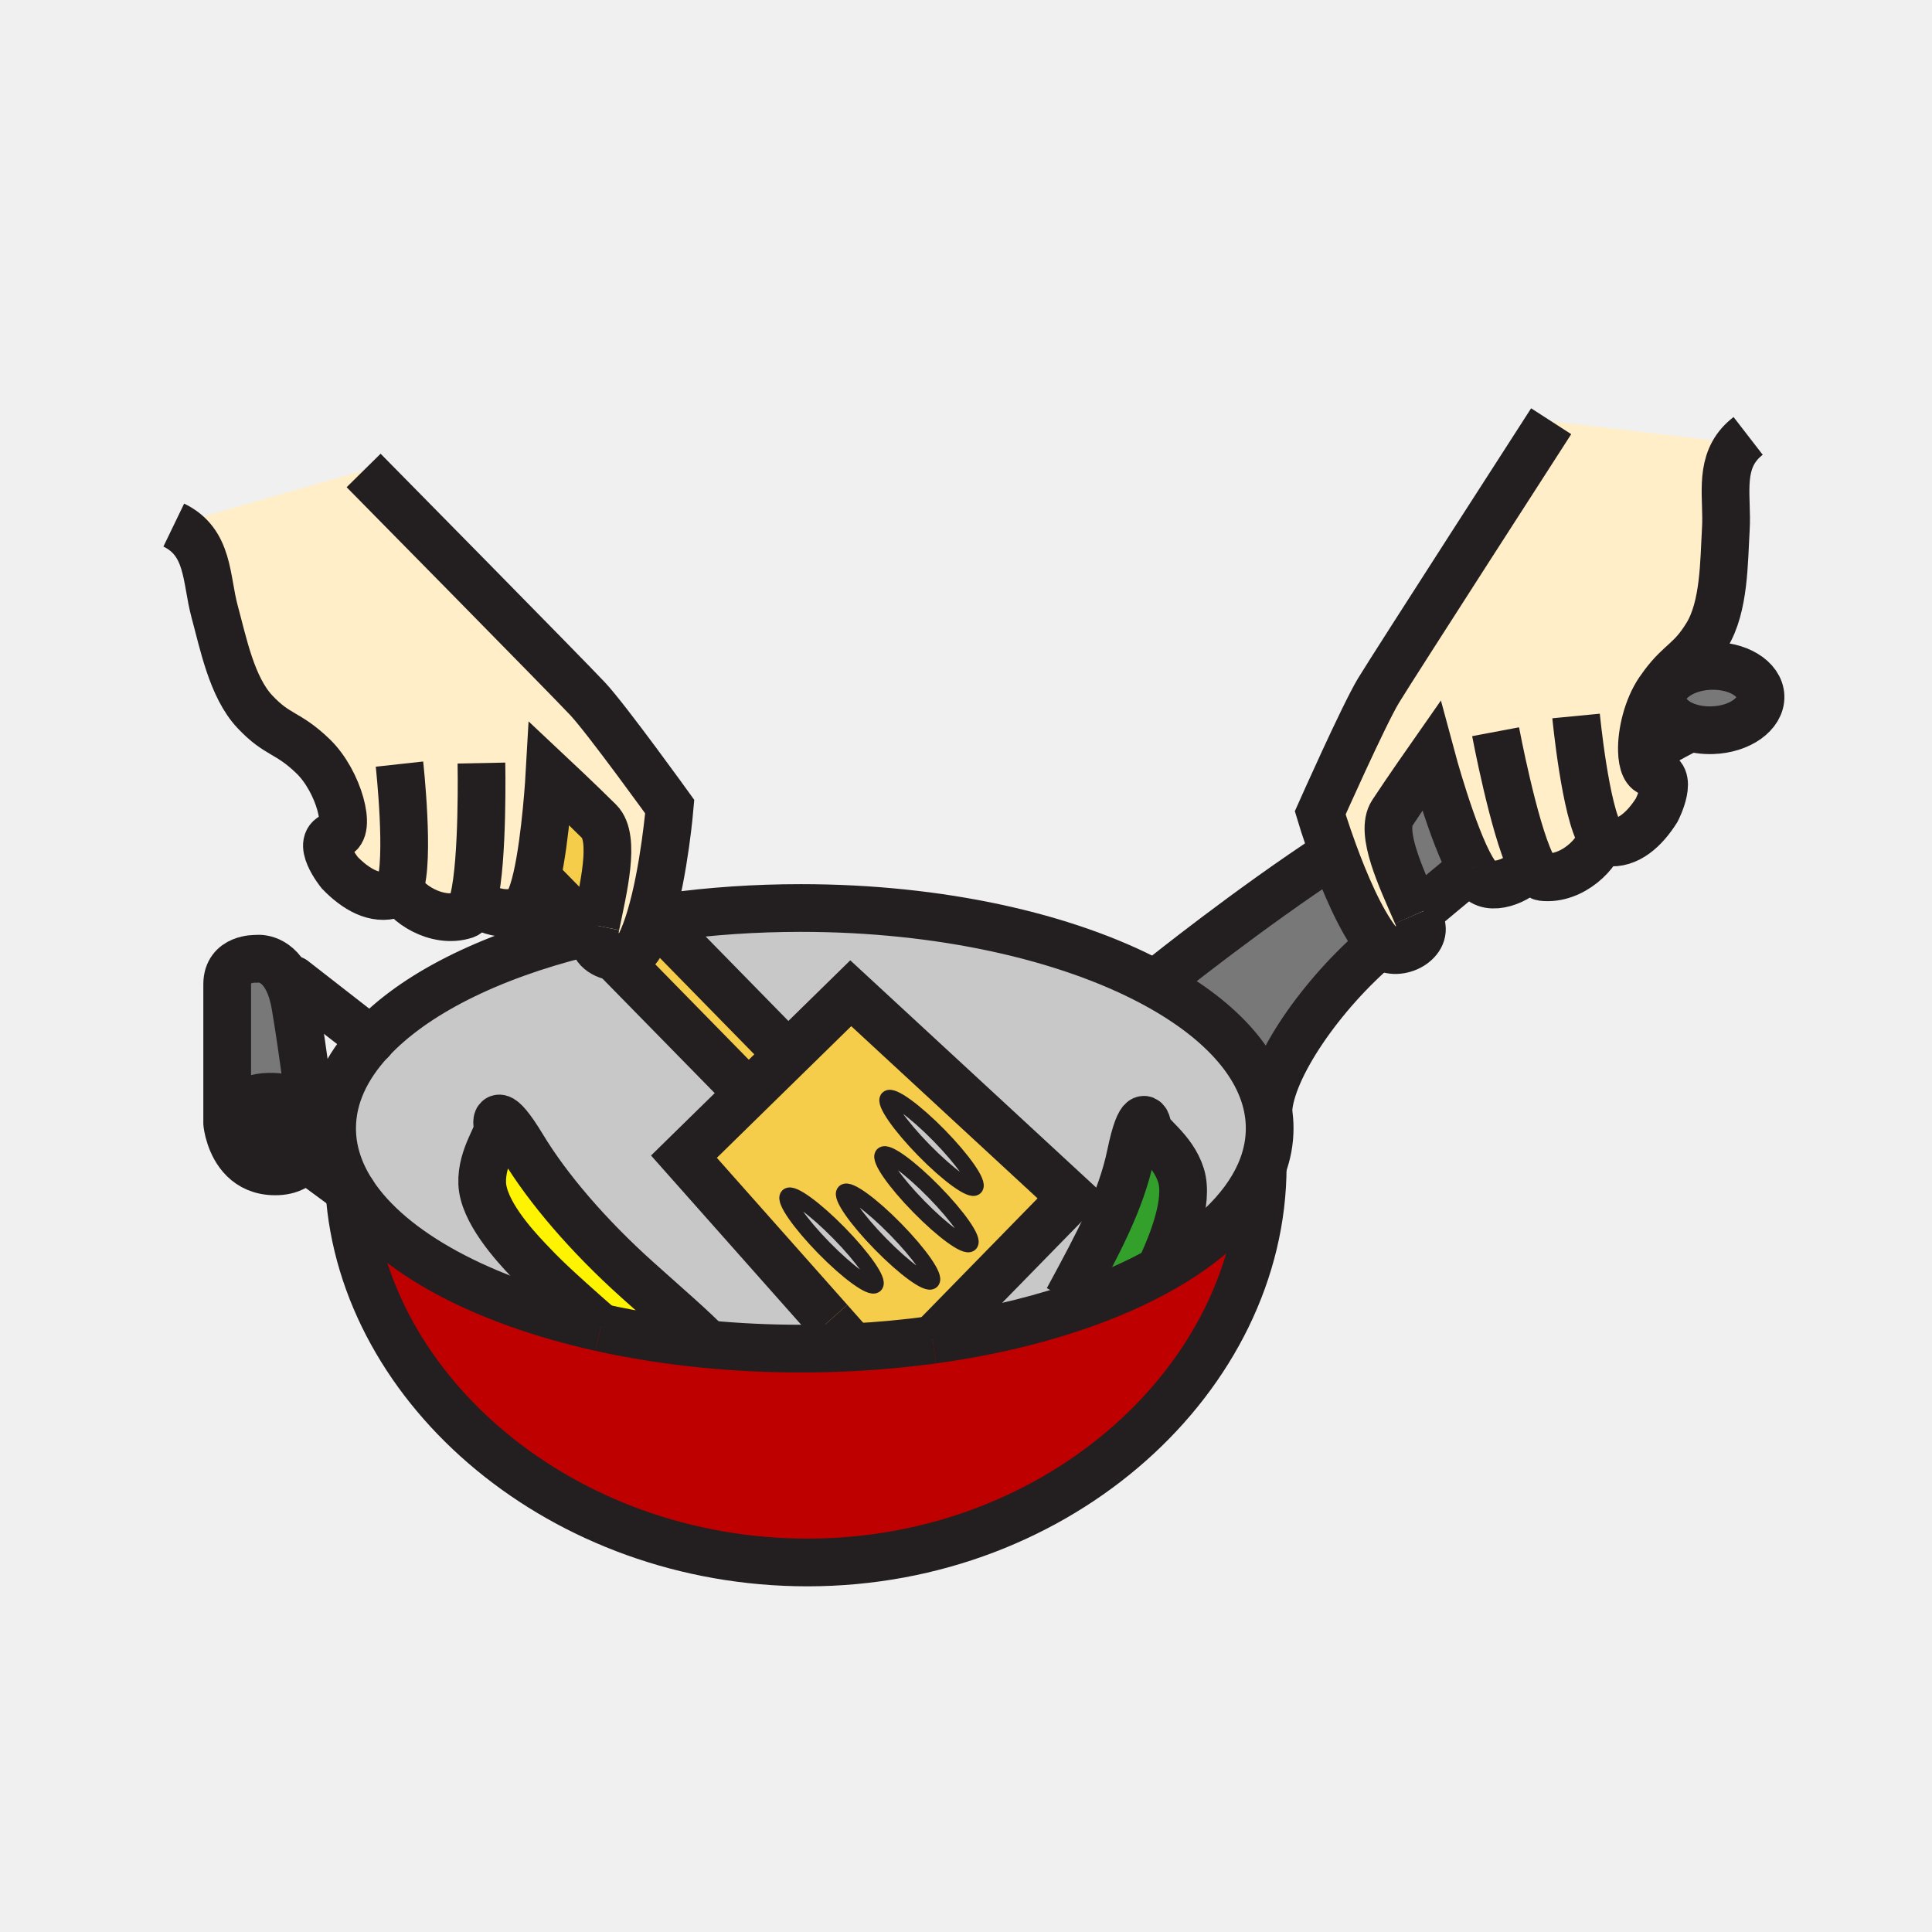
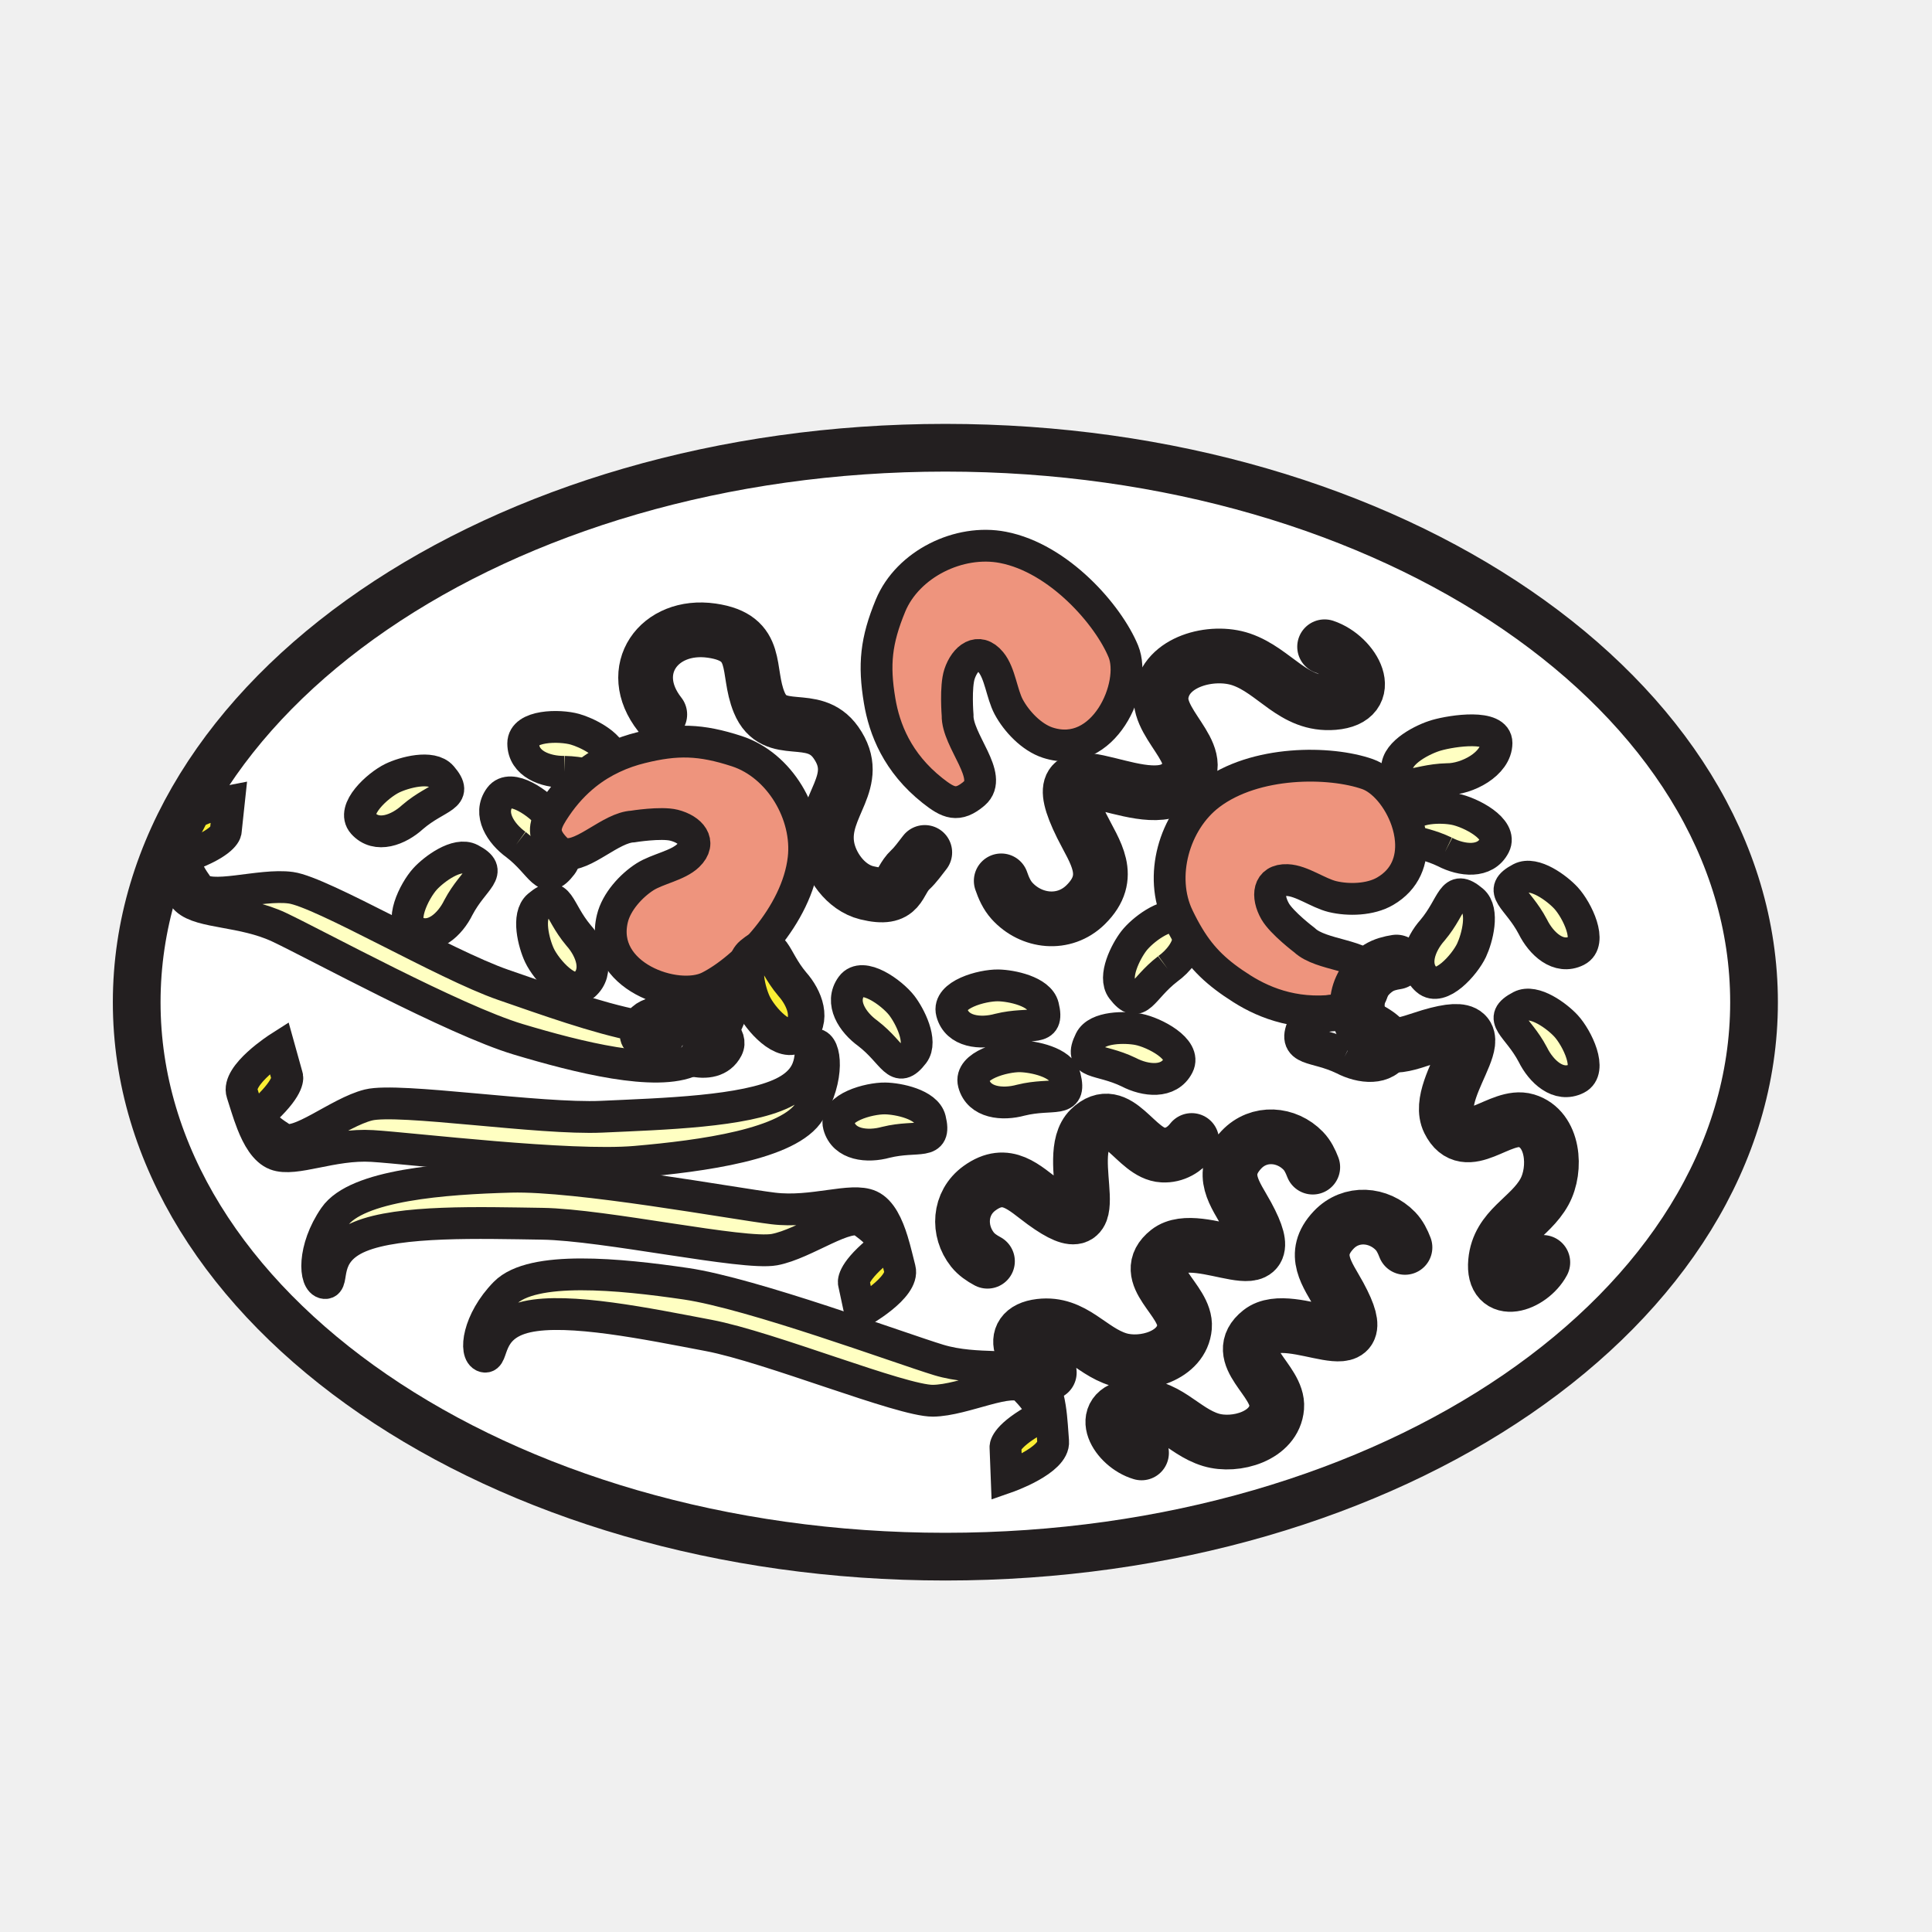
<svg xmlns="http://www.w3.org/2000/svg" width="850.394" height="850.394" viewBox="0 0 850.394 850.394" overflow="visible">
-   <path d="M369.34 542.77c10.61 10.82 17.72 21.07 15.88 22.86-1.84 1.79-11.93-5.51-22.54-16.33-10.6-10.84-17.72-21.06-15.87-22.859 1.84-1.811 11.93 5.509 22.53 16.329zM394.22 541.05c10.6 10.811 17.71 21.03 15.86 22.851-1.83 1.81-11.92-5.521-22.52-16.351-10.61-10.81-17.71-21.04-15.87-22.84 1.84-1.81 11.93 5.51 22.53 16.34zM411.12 524.62c10.59 10.81 17.71 21.03 15.87 22.84-1.84 1.82-11.93-5.5-22.52-16.32-10.62-10.819-17.72-21.05-15.88-22.87 1.84-1.8 11.92 5.52 22.53 16.35zM413.35 499.77c10.61 10.83 17.709 21.07 15.88 22.87-1.841 1.801-11.931-5.51-22.541-16.34-10.6-10.819-17.71-21.06-15.86-22.85 1.831-1.8 11.921 5.51 22.521 16.32z" fill="#c8c8c8" />
-   <path d="M259.94 410.38l-1.55-1.59-22.11-22.56c4.03-17.64 5.6-45.65 5.6-45.65s13.65 12.81 21.85 20.99c7.45 7.43 1.67 30.12-1.49 45.73-.24 1.17-.46 2.3-.66 3.38l-1.64-.3zM329.44 481.3l-57.96-59.14.06-.96c4.04.17 8.21-1.47 10.25-5.56 1.64-3.3 3.1-7.25 4.39-11.54l2.55.79 2.16 2.2 55.97 57.15-17.42 17.06z" fill="#f6cc4b" />
-   <path d="M365.09 581.3l-64.04-72.18 28.39-27.82 17.42-17.06 27.61-27.05 97.28 89.899-61.23 62.641a420.412 420.412 0 0 1-35.04 3.289L365.09 581.3zm64.14-58.66c1.829-1.8-5.271-12.04-15.88-22.87-10.6-10.81-20.69-18.119-22.52-16.319-1.85 1.79 5.26 12.03 15.86 22.85 10.61 10.829 20.7 18.139 22.54 16.339zm-2.24 24.82c1.84-1.81-5.28-12.03-15.87-22.84-10.61-10.83-20.69-18.15-22.53-16.351-1.84 1.82 5.26 12.051 15.88 22.87 10.59 10.821 20.68 18.141 22.52 16.321zm-16.91 16.44c1.85-1.82-5.26-12.04-15.86-22.851-10.6-10.83-20.69-18.149-22.53-16.34-1.84 1.8 5.26 12.03 15.87 22.84 10.6 10.831 20.69 18.161 22.52 16.351zm-24.86 1.73c1.84-1.79-5.27-12.04-15.88-22.86-10.6-10.819-20.69-18.14-22.53-16.329-1.85 1.8 5.27 12.02 15.87 22.859 10.61 10.82 20.7 18.12 22.54 16.33z" fill="#f6cc4b" />
-   <path d="M212.25 520.89c-.47-12.17 7.89-21.88 6.87-25.05-1.02-3.16-.02-9.13 10.95 9.021 10.97 18.149 28.69 38.949 50.56 58.56 14.74 13.2 24.52 21.61 30.91 28.28-16.52-1.57-32.32-4.061-47.14-7.351l-.01-.01c-21.26-18.649-25.89-23.39-31.83-29.67-6.52-6.87-19.85-21.62-20.31-33.78z" fill="#fff400" />
-   <path d="M519.84 517.39c3.59 11.62-4.08 29.96-7.939 38.61l.97 1.68c-11.99 6.95-25.98 13.101-41.561 18.261L470 572c13.69-25.26 23.46-43.44 27.7-63.81 4.31-20.771 7.25-15.46 7.34-12.15.08 3.33 11.19 9.71 14.8 21.35z" fill="#33a02c" />
-   <path d="M100 494.45v-61.24c0-11.67 12.64-11.18 12.64-11.18s8.46-1.52 13.91 9.291c1.41 2.81 2.63 6.46 3.44 11.189 3.56 20.69 7.44 52.92 7.44 52.92-3.57-9.64-9.47-12.93-19.32-12.68-9.86.25-16.77 5.79-16.77 17.51h-.01c-1.1-3.29-1.33-5.81-1.33-5.81zM774.92 306.49c.271 7.81-9.17 14.5-21.1 14.92-7.971.29-15.04-2.29-18.94-6.36-1.93-2.02-3.09-4.42-3.18-7.01-.08-2.28.66-4.46 2.05-6.43 3.39-4.75 10.59-8.19 19.04-8.48 11.94-.44 21.84 5.55 22.13 13.36zM647.81 382.34a480.06 480.06 0 0 0-13.979 11.4c-2.561 2.16-5.15 4.33-7.76 6.5l-2.891.95c-6.319-14.58-15.979-34.79-10.34-43.36 6.36-9.68 17.09-25.02 17.09-25.02s9.36 34.91 17.88 49.52v.01zM606.21 414.45c.38.48.78.91 1.21 1.28-25.7 21.64-48.4 54.55-49.16 73.45-3.52-21.75-22.319-41.5-51.35-56.88l5.04-2.14s37.62-30.2 75.1-54.72c4.71 12.83 11.71 29.55 19.16 39.01z" fill="#787878" />
-   <path d="M311.54 591.7c13.24 1.25 26.95 1.91 40.98 1.91 7.76 0 15.42-.2 22.96-.591 12.02-.63 23.73-1.739 35.04-3.289 22.01-3.021 42.5-7.721 60.79-13.79 15.58-5.16 29.57-11.311 41.561-18.261 21.66-12.55 36.79-27.71 42.93-44.31-.03 92.2-88.84 174.37-200.36 174.37-107.86 0-195.97-75.62-201.68-163.73l1.42 1.04c17.07 26.23 57.16 47.72 109.21 59.29l.01.01c14.819 3.291 30.619 5.781 47.139 7.351z" fill="#be0000" />
-   <path d="M163.32 457.89c18.76-20.21 51.74-36.82 92.99-47.06l2.08-2.04 1.55 1.59 1.64.3c-.07.36-.13.72-.19 1.07-.97 5.46 4.47 9.22 10.15 9.45l-.06.96 57.96 59.14-28.39 27.82 64.04 72.18 10.39 11.72c-7.54.391-15.2.591-22.96.591-14.03 0-27.74-.66-40.98-1.91-6.39-6.67-16.17-15.08-30.91-28.28-21.87-19.61-39.59-40.41-50.56-58.56-10.97-18.15-11.97-12.181-10.95-9.021 1.02 3.17-7.34 12.88-6.87 25.05.46 12.16 13.79 26.91 20.31 33.78 5.94 6.28 10.57 11.021 31.83 29.67-52.05-11.57-92.14-33.06-109.21-59.29-.53-.8-1.03-1.609-1.5-2.42-4.89-8.27-7.5-16.99-7.5-25.99 0-13.78 6.11-26.89 17.14-38.75zM555.8 513.37c-6.14 16.6-21.27 31.76-42.93 44.31l-.97-1.68c3.859-8.65 11.529-26.99 7.939-38.61-3.609-11.64-14.72-18.02-14.8-21.35-.09-3.31-3.03-8.62-7.34 12.15-4.24 20.369-14.01 38.55-27.7 63.81l1.31 3.94c-18.29 6.069-38.779 10.77-60.79 13.79l61.23-62.641-97.28-89.899-27.61 27.05-55.97-57.15 3.61-3.54c18.4-2.53 37.88-3.88 58.02-3.88 61.43 0 116.59 12.61 154.39 32.63 29.03 15.38 47.83 35.13 51.35 56.88v.021c.4 2.45.601 4.939.601 7.439 0 5.71-1.05 11.3-3.06 16.73z" fill="#c8c8c8" />
-   <path d="M208.53 395.66c-.95 3.9-2.16 6.5-3.7 7.02-12.77 4.27-26.84-5.61-28.99-11.99-.61 1.56-1.39 2.59-2.36 2.92-8.35 2.8-16.93-2.23-23.92-9.46 0 0-11.6-14.31-1.61-16.53 7.09-1.57 1.19-23.82-10.16-34.75-11.36-10.93-15.44-8.8-25.6-19.59-10.15-10.78-13.93-30.18-17.71-44.06-3.89-14.34-2.33-30.54-17.99-38.1l83.56-24.04s90.11 91.4 98.64 100.55c8.53 9.15 36.1 47.42 36.1 47.42s-2.37 28.4-8.61 49.05c-1.29 4.29-2.75 8.24-4.39 11.54-2.04 4.09-6.21 5.73-10.25 5.56-5.68-.23-11.12-3.99-10.15-9.45.06-.35.12-.71.19-1.07.2-1.08.42-2.21.66-3.38 3.16-15.61 8.94-38.3 1.49-45.73-8.2-8.18-21.85-20.99-21.85-20.99s-1.57 28.01-5.6 45.65c-.55 2.38-1.14 4.57-1.77 6.48-1.04 3.1-2.2 5.45-3.5 6.65-6.05 5.58-20.46.85-21.94-3.57l-.54-.13zM607.42 415.73c-.43-.37-.83-.8-1.21-1.28-7.45-9.46-14.45-26.18-19.16-39.01-3.67-10-5.939-17.65-5.939-17.65s19.159-43.09 25.64-53.8c6.47-10.69 76.02-118.58 76.02-118.58l83.04 9.85c-9.18 10.37-5.369 24.26-6.159 37.58-.851 14.36-.601 34.12-8.33 46.75-7.141 11.65-11.46 11.49-19.061 21.6-.64.85-1.31 1.78-2 2.8-5.2 7.64-7.779 18.7-7.55 26.56.15 5.55 1.7 9.51 4.71 9.54 10.23.13 1.79 16.51 1.79 16.51-5.36 8.51-12.74 15.19-21.479 14.14-1.021-.12-1.99-.97-2.9-2.37l-.01.01c-.79 6.68-12.551 19.22-25.92 17.65-1.61-.2-3.33-2.49-5.061-6.11l-.49.23c-.56 4.63-13.71 12.21-20.76 7.98-1.52-.91-3.13-2.97-4.78-5.79v-.01c-8.52-14.61-17.88-49.52-17.88-49.52s-10.729 15.34-17.09 25.02c-5.64 8.57 4.021 28.78 10.34 43.36.16.37.311.74.471 1.1.63 1.46 1.21 2.86 1.729 4.17 3.339 8.35-10.671 15.75-17.961 9.27z" fill="#ffeec8" class="aac-skin-fill" />
+   <path d="M689.32 451.58c4.819 5.25 11.87 19.54 4.68 23.17-8.05 4.05-15.64-3.11-19.32-10.58-6.81-12.92-16.12-15.6-5.35-21.25 6-3.15 16.09 4.41 19.99 8.66zM689.32 395.29c4.819 5.24 11.87 19.54 4.68 23.17-8.05 4.04-15.64-3.12-19.32-10.58-6.81-12.93-16.12-15.6-5.35-21.26 6-3.15 16.09 4.42 19.99 8.67zM648.19 396.48c5.21 4.38 1.979 16.57-.471 21.79-3.04 6.43-13.609 18.38-19.68 13.08-6.79-5.919-3.04-15.689 2.49-21.89 9.411-11.19 8.381-20.82 17.661-12.98zM640.33 356.18c6.97 1.38 21.16 8.69 17.5 15.88-4.09 8.03-14.45 6.78-21.82 2.94-6.33-3.05-11.72-3.86-15.01-5.09-.22-2.98-.89-5.99-1.89-8.88 3.02-6.07 15.56-5.97 21.22-4.85zM632.28 323.64c7.08-2.04 26.47-4.92 26.43 3.41-.06 9.31-13.12 15.97-21.7 15.9-15.1.38-21.92 7.79-22.08-4.79-.09-7.03 11.61-12.87 17.35-14.52zM269.67 333.51a59.469 59.469 0 0 0-11.78 7.3c-2.67-.52-5.82-1.02-9.47-1.09-8.3.1-18.12-3.49-18.12-12.5 0-8.05 15.95-8.16 22.8-6.22 5.15 1.46 15.24 6.39 16.57 12.51zM248.66 375.82c0 1.84-.41 3.51-1.42 4.83-7.4 9.68-8.47.04-20.06-8.85-6.74-4.86-12.51-13.57-7.16-20.83 4.76-6.47 17.64 2.87 22.02 8.5-2.72 5.05-2.69 8.88 2.7 14.28 1.19 1.19 2.5 1.83 3.92 2.07zM194.42 341.82c7.95 9.22-1.7 8.27-12.8 17.8-6.11 5.61-15.83 9.47-21.83 2.75-5.37-6 6.45-16.71 12.85-19.83 5.19-2.52 17.35-5.87 21.78-.72zM207.13 378.19c10.77 5.66 1.45 8.33-5.37 21.26-3.65 7.46-11.27 14.61-19.31 10.56-7.2-3.61-.13-17.91 4.67-23.16 3.9-4.26 13.99-11.82 20.01-8.66zM254.64 411.71c5.52 6.19 9.28 15.95 2.49 21.87-6.06 5.3-16.63-6.64-19.67-13.06-2.47-5.22-5.68-17.42-.49-21.8 9.31-7.84 8.26 1.79 17.67 12.99zM409.39 492.69c2.91 11.819-5.29 6.619-19.46 10.109-8.02 2.22-18.43 1.271-20.73-7.43-2.07-7.79 13.29-11.99 20.41-11.88 5.79.091 18.13 2.611 19.78 9.201zM396.9 442.55c3.52 4.55 9.28 15.771 5.16 21.181-7.39 9.659-8.47.029-20.06-8.881-6.73-4.84-12.51-13.55-7.16-20.81 4.78-6.48 17.67 2.89 22.06 8.51z" fill="#ffffc2" />
+   <path d="M597.43 442.84c4.82-1.58 7.221-4.38 7.37-11.49.03-1.25-.21-2.34-.67-3.3-3.79-8.02-22.62-7.3-29.91-14.2 0 0-9.989-7.56-12.95-12.72-3.76-6.56-3.25-14.09 5.33-13.75 6.351.25 13.551 5.71 19.87 7.26 7.07 1.71 16.7 1.45 23.21-2.35 9.04-5.25 12-13.75 11.32-22.38 3.29 1.23 8.68 2.04 15.01 5.09 7.37 3.84 17.73 5.09 21.82-2.94 3.66-7.19-10.53-14.5-17.5-15.88-5.66-1.12-18.2-1.22-21.22 4.85-3.29-9.53-10.221-17.84-17.16-20.29-16.42-5.79-49.51-6.19-69.5 8.98-15.67 11.9-22.46 36.13-13.86 53.98.01.03.03.05.04.08-5.79-2-15.79 5.57-19.54 10.39-3.52 4.55-9.28 15.76-5.17 21.16 7.4 9.67 8.47.04 20.07-8.86 4.74-3.42 9-8.74 9.24-14.13 5.909 9.76 12.609 16.05 23.439 22.891 10.57 6.68 25.42 12.34 44.94 8.939 2.231-.38 4.171-.79 5.821-1.33zm16.75 17.25c.29-5.84-9.649-11.37-16.189-13.27-.67-.2-1.311-.351-1.891-.471-5.659-1.1-18.27-1.22-21.25 4.9-5.319 10.93 3.761 7.57 16.94 13.93 7.37 3.851 17.729 5.09 21.81-2.949.37-.72.55-1.43.58-2.14zm-283.13-39.91c-5.2 4.38-2 16.57.48 21.8 3.04 6.43 13.6 18.359 19.68 13.069 6.79-5.93 3.02-15.68-2.5-21.89-9.41-11.179-8.37-20.819-17.66-12.979zm-18.92 14.19c15.52-7.83 38.72-31.44 41.58-56.37 2.25-19.54-10.54-41.2-29.37-47.35-15.93-5.2-26.45-5.46-42.19-1.55-3.99.99-8.21 2.38-12.48 4.41-1.33-6.12-11.42-11.05-16.57-12.51-6.85-1.94-22.8-1.83-22.8 6.22 0 9.01 9.82 12.6 18.12 12.5 3.65.07 6.8.57 9.47 1.09-4.69 3.74-9.22 8.49-13.3 14.55-1 1.48-1.86 2.83-2.55 4.11-4.38-5.63-17.26-14.97-22.02-8.5-5.35 7.26.42 15.97 7.16 20.83 11.59 8.89 12.66 18.53 20.06 8.85 1.01-1.32 1.42-2.99 1.42-4.83 8.37 1.38 20.25-11.57 29.85-12.02 0 0 12.39-2.01 18.15-.57 7.33 1.84 12.44 7.41 6.25 13.37-4.58 4.41-13.5 5.85-18.98 9.32-6.15 3.92-12.62 11.05-14.38 18.37-6.13 25.28 28.23 37.32 42.58 30.08zM455.4 604.76c-7.391-5.08-25.311-1.04-42.21-6.149-16.88-5.13-82.13-29.261-111.25-33.551-29.12-4.27-67.65-8.119-79.64 4.091-11.97 12.189-13.65 26.68-9.19 27.93 4.45 1.24.41-13.36 18.8-17.47 18.39-4.12 53.16 3.109 80.01 8.199 26.85 5.091 84.94 28.86 98.7 28.74 13.74-.12 34.88-11.29 40.49-5.46 3.22 3.36 5.89 6.47 6.5 9.13.449 1.94-.2 3.641-2.54 5.011-13.12 7.6-12.5 11.789-12.5 11.789l.51 13.23s21.229-7.39 20.47-15.83c-.35-3.93-.54-9.54-1.399-14.92-.971-6.16-2.811-12.02-6.751-14.74zM60.17 441.14c0-134.8 159.36-244.06 355.94-244.06 196.581 0 355.95 109.26 355.95 244.06 0 134.79-159.369 244.04-355.95 244.04-196.58 0-355.94-109.25-355.94-244.04zm161.33-7.65c-25.83-8.93-79.85-40.87-93.48-42.74-13.62-1.88-36.16 6.1-40.87-.47-2.85-4.01-5.12-7.66-5.12-10.44 0-1.78.93-3.2 3.25-4.12 14.09-5.64 14.09-9.87 14.09-9.87l1.41-13.15s-22.08 4.22-22.55 12.68c-.21 3.83-.81 9.2-.79 14.5.03 6.4.96 12.69 4.56 16.03 6.57 6.1 24.88 4.7 40.86 12.21 15.96 7.52 77.03 40.87 105.21 49.33 26.34 7.899 60.88 16.609 76.41 9.29 6.14 1.51 12.62.649 15.65-5.29 1.35-2.681.23-5.38-2.08-7.78 4.66-7.27 5.34-13.78 2.56-15.02-2.94-1.301-2.93 5.58-8.98 10.359-3.17-1.71-6.55-2.95-9.03-3.439-5.66-1.11-18.27-1.23-21.24 4.88-.19.399-.36.77-.51 1.13-18.17-3.51-40.71-11.65-59.35-18.09zm-39.05-23.48c8.04 4.05 15.66-3.1 19.31-10.56 6.82-12.93 16.14-15.6 5.37-21.26-6.02-3.16-16.11 4.4-20.01 8.66-4.8 5.25-11.87 19.55-4.67 23.16zM694 418.46c7.19-3.63.14-17.93-4.68-23.17-3.9-4.25-13.99-11.82-19.99-8.67-10.771 5.66-1.46 8.33 5.35 21.26 3.68 7.46 11.27 14.62 19.32 10.58zm0 56.29c7.19-3.63.14-17.92-4.68-23.17-3.9-4.25-13.99-11.811-19.99-8.66-10.771 5.65-1.46 8.33 5.35 21.25 3.68 7.47 11.27 14.63 19.32 10.58zm-35.29-147.7c.04-8.33-19.35-5.45-26.43-3.41-5.74 1.65-17.44 7.49-17.351 14.52.16 12.58 6.98 5.17 22.08 4.79 8.581.07 21.641-6.59 21.701-15.9zm-10.99 91.22c2.45-5.22 5.681-17.41.471-21.79-9.28-7.84-8.25 1.79-17.66 12.98-5.53 6.2-9.28 15.97-2.49 21.89 6.069 5.3 16.639-6.65 19.679-13.08zM518.6 468.96c3.641-7.18-10.52-14.49-17.5-15.87-5.67-1.12-18.27-1.22-21.229 4.891-5.351 10.939 3.75 7.579 16.92 13.93 7.349 3.849 17.739 5.079 21.809-2.951zm-57.41-142.07c24.72 8.05 39.38-25.27 33.279-40.14-6.6-16.08-28.37-41.05-52.979-45.81-19.31-3.77-41.91 7.31-49.51 25.61-6.39 15.48-7.47 25.95-4.79 41.94 2.07 12.36 7.74 27.18 23.27 39.49 6.95 5.48 11.1 7.48 18.37 1.27 8.79-7.54-7.65-23.21-7.33-34.44 0 0-1.01-12.5.85-18.13 2.4-7.18 8.33-11.84 13.8-5.2 4.05 4.91 4.79 13.91 7.83 19.63 3.44 6.43 10.06 13.45 17.21 15.78zm-11.86 157.36c14.17-3.49 22.37 1.71 19.45-10.11-1.641-6.6-13.98-9.109-19.771-9.21-7.12-.109-22.49 4.101-20.42 11.891 2.311 8.699 12.721 9.639 20.741 7.429zm-9.64-31.21c14.159-3.49 22.369 1.71 19.449-10.11-1.649-6.59-13.989-9.109-19.77-9.199-7.12-.11-22.49 4.09-20.42 11.89 2.301 8.699 12.721 9.639 20.741 7.419zm-49.76 49.76c14.17-3.49 22.37 1.71 19.46-10.109-1.65-6.591-13.99-9.11-19.78-9.2-7.12-.11-22.48 4.09-20.41 11.88 2.3 8.699 12.71 9.649 20.73 7.429zm12.13-39.07c4.12-5.41-1.64-16.631-5.16-21.181-4.39-5.62-17.28-14.99-22.06-8.51-5.35 7.26.43 15.97 7.16 20.81 11.59 8.911 12.67 18.541 20.06 8.881zm-23.45 113.93s19.64-10.92 17.46-19.09c-.89-3.33-1.88-7.931-3.29-12.471-2.05-6.63-4.99-13.14-9.82-15.359-8.17-3.74-25.12 3.319-42.64 1.17-17.52-2.141-85.95-14.73-115.36-13.96-29.42.79-68.05 3.62-77.75 17.689-9.71 14.07-8.88 28.63-4.27 29.101 4.6.46-1.89-13.23 15.52-20.44 17.41-7.22 52.9-6.05 80.23-5.649 27.34.399 88.62 13.859 102.15 11.39 13.53-2.49 32.45-17.11 38.96-12.33 4.06 2.97 7.42 5.78 8.2 8.47.47 1.63-.01 3.221-1.86 4.771-11.61 9.76-10.3 13.77-10.3 13.77l2.77 12.938zm-22.23-88.64c8.83-14.63 7.12-29.109 2.5-29.3-4.63-.189 2.68 13.09-14.26 21.34s-52.44 9.23-79.74 10.48c-27.31 1.26-89.3-8.46-102.66-5.18-13.34 3.3-31.35 19.04-38.14 14.659-4.03-2.579-7.41-5.06-8.54-7.569-.77-1.73-.48-3.47 1.41-5.26 11.01-10.44 9.45-14.37 9.45-14.37l-3.55-12.74s-18.95 12.09-16.27 20.12c1.18 3.51 2.55 8.49 4.43 13.25 2.41 6.13 5.65 11.899 10.35 13.72 8.37 3.24 24.87-4.83 42.48-3.75 17.62 1.08 86.69 9.51 116 6.95 29.31-2.55 67.7-7.71 76.54-22.35zm-99.25-55.44c6.79-5.92 3.03-15.68-2.49-21.87-9.41-11.2-8.36-20.83-17.67-12.99-5.19 4.38-1.98 16.58.49 21.8 3.04 6.42 13.61 18.36 19.67 13.06zm-75.51-73.96c11.1-9.53 20.75-8.58 12.8-17.8-4.43-5.15-16.59-1.8-21.78.72-6.4 3.12-18.22 13.83-12.85 19.83 6 6.72 15.72 2.86 21.83-2.75z" fill="#fff" />
+   <path d="M459.14 442.93c2.92 11.82-5.29 6.62-19.449 10.11-8.021 2.22-18.44 1.28-20.74-7.42-2.07-7.8 13.3-12 20.42-11.89 5.779.09 18.119 2.61 19.769 9.2zM468.78 474.14c2.92 11.82-5.28 6.62-19.45 10.11-8.021 2.21-18.43 1.27-20.74-7.43-2.07-7.79 13.3-12 20.42-11.891 5.79.101 18.13 2.611 19.77 9.211zM501.1 453.09c6.98 1.38 21.141 8.69 17.5 15.87-4.069 8.03-14.46 6.8-21.81 2.95-13.17-6.351-22.271-2.99-16.92-13.93 2.96-6.11 15.56-6.01 21.23-4.89zM518.63 403.78c1.521 3.15 3.03 5.97 4.601 8.56-.24 5.39-4.5 10.71-9.24 14.13-11.601 8.9-12.67 18.53-20.07 8.86-4.11-5.4 1.65-16.61 5.17-21.16 3.749-4.82 13.749-12.39 19.539-10.39z" fill="#ffffc2" />
+   <path d="M462.15 619.5c.859 5.38 1.05 10.99 1.399 14.92.76 8.44-20.47 15.83-20.47 15.83l-.51-13.23s-.62-4.189 12.5-11.789c2.34-1.37 2.989-3.07 2.54-5.011l4.541-.72zM392.78 546.1c1.41 4.54 2.4 9.141 3.29 12.471 2.18 8.17-17.46 19.09-17.46 19.09l-2.77-12.94s-1.31-4.01 10.3-13.77c1.85-1.55 2.33-3.141 1.86-4.771l4.78-.08zM348.71 433.16c5.52 6.21 9.29 15.96 2.5 21.89-6.08 5.29-16.64-6.64-19.68-13.069-2.48-5.23-5.68-17.42-.48-21.8 9.29-7.841 8.25 1.799 17.66 12.979zM116.95 488.19c-1.89 1.79-2.18 3.529-1.41 5.26l-4.53 1c-1.88-4.76-3.25-9.74-4.43-13.25-2.68-8.03 16.27-20.12 16.27-20.12l3.55 12.74s1.56 3.93-9.45 14.37zM85.28 375.72c-2.32.92-3.25 2.34-3.25 4.12l-4.59.04c-.02-5.3.58-10.67.79-14.5.47-8.46 22.55-12.68 22.55-12.68l-1.41 13.15s0 4.23-14.09 9.87z" fill="#fbee34" />
+   <path d="M455.4 604.76c3.939 2.721 5.779 8.58 6.75 14.74l-4.54.72c-.61-2.66-3.28-5.77-6.5-9.13-5.61-5.83-26.75 5.34-40.49 5.46-13.76.12-71.85-23.649-98.7-28.74-26.85-5.09-61.62-12.319-80.01-8.199-18.39 4.109-14.35 18.71-18.8 17.47-4.46-1.25-2.78-15.74 9.19-27.93 11.99-12.21 50.52-8.36 79.64-4.091 29.12 4.29 94.37 28.421 111.25 33.551 16.9 5.109 34.82 1.069 42.21 6.149zM382.96 530.74c4.83 2.22 7.77 8.729 9.82 15.359l-4.78.08c-.78-2.689-4.14-5.5-8.2-8.47-6.51-4.78-25.43 9.84-38.96 12.33-13.53 2.47-74.81-10.99-102.15-11.39-27.33-.4-62.82-1.57-80.23 5.649-17.41 7.21-10.92 20.9-15.52 20.44-4.61-.471-5.44-15.03 4.27-29.101 9.7-14.069 48.33-16.899 77.75-17.689 29.41-.771 97.84 11.819 115.36 13.96 17.52 2.152 34.47-4.908 42.64-1.168zM115.54 493.45c1.13 2.51 4.51 4.99 8.54 7.569 6.79 4.381 24.8-11.359 38.14-14.659 13.36-3.28 75.35 6.439 102.66 5.18 27.3-1.25 62.8-2.23 79.74-10.48s9.63-21.529 14.26-21.34c4.62.19 6.33 14.67-2.5 29.3-8.84 14.641-47.23 19.801-76.54 22.351-29.31 2.56-98.38-5.87-116-6.95-17.61-1.08-34.11 6.99-42.48 3.75-4.7-1.82-7.94-7.59-10.35-13.72l4.53-1.001z" fill="#ffffc2" />
+   <path d="M298.3 464.39c1.91 1 4.02 1.82 6.18 2.351-15.53 7.319-50.07-1.391-76.41-9.29-28.18-8.46-89.25-41.81-105.21-49.33-15.98-7.51-34.29-6.11-40.86-12.21-3.6-3.34-4.53-9.63-4.56-16.03l4.59-.04c0 2.78 2.27 6.43 5.12 10.44 4.71 6.57 27.25-1.41 40.87.47 13.63 1.87 67.65 33.81 93.48 42.74 18.64 6.439 41.18 14.58 59.35 18.09-4.14 9.589 4.76 6.679 17.45 12.809z" fill="#ffffc2" />
+   <path d="M621 369.91c.68 8.63-2.28 17.13-11.32 22.38-6.51 3.8-16.14 4.06-23.21 2.35-6.319-1.55-13.52-7.01-19.87-7.26-8.58-.34-9.09 7.19-5.33 13.75 2.961 5.16 12.95 12.72 12.95 12.72 7.29 6.9 26.12 6.18 29.91 14.2-4.34 3.8-6.84 9.23-6.7 14.79-1.649.54-3.59.95-5.819 1.33-19.521 3.4-34.37-2.26-44.94-8.939-10.83-6.841-17.53-13.13-23.439-22.891.1-2.26-.511-4.54-2.091-6.69-.689-.93-1.54-1.54-2.51-1.87-.01-.03-.03-.05-.04-.08-8.6-17.85-1.81-42.08 13.86-53.98 19.99-15.17 53.08-14.77 69.5-8.98 6.939 2.45 13.87 10.76 17.16 20.29-.011.01-.011.03-.021.04-2.77 5.69-1.65 7.51 1.91 8.84z" fill="#ee947d" />
+   <path d="M619.11 361.03c1 2.89 1.67 5.9 1.89 8.88-3.56-1.33-4.68-3.15-1.91-8.84.01-.01.01-.03.02-.04zM604.13 428.05c.46.96.7 2.05.67 3.3-.149 7.11-2.55 9.91-7.37 11.49-.14-5.56 2.36-10.99 6.7-14.79zM521.14 405.65c1.58 2.15 2.19 4.43 2.091 6.69-1.57-2.59-3.08-5.41-4.601-8.56.97.33 1.82.94 2.51 1.87z" fill="#231f20" />
+   <path d="M494.47 286.75c6.101 14.87-8.56 48.19-33.279 40.14-7.15-2.33-13.771-9.35-17.21-15.78-3.04-5.72-3.78-14.72-7.83-19.63-5.471-6.64-11.4-1.98-13.8 5.2-1.86 5.63-.85 18.13-.85 18.13-.32 11.23 16.12 26.9 7.33 34.44-7.27 6.21-11.42 4.21-18.37-1.27-15.53-12.31-21.2-27.13-23.27-39.49-2.68-15.99-1.6-26.46 4.79-41.94 7.6-18.3 30.2-29.38 49.51-25.61 24.609 4.76 46.379 29.73 52.979 45.81zM324.34 330.65c18.83 6.15 31.62 27.81 29.37 47.35-2.86 24.93-26.06 48.54-41.58 56.37-14.35 7.24-48.71-4.8-42.58-30.08 1.76-7.32 8.23-14.45 14.38-18.37 5.48-3.47 14.4-4.91 18.98-9.32 6.19-5.96 1.08-11.53-6.25-13.37-5.76-1.44-18.15.57-18.15.57-9.6.45-21.48 13.4-29.85 12.02 0-5.66-3.93-12.89-6.6-16.33l-.02-.02c.69-1.28 1.55-2.63 2.55-4.11 4.08-6.06 8.61-10.81 13.3-14.55 8.03 1.56 11.77 3.3 11.93-5.84.01-.49-.04-.98-.15-1.46 4.27-2.03 8.49-3.42 12.48-4.41 15.74-3.91 26.26-3.65 42.19 1.55z" fill="#ee947d" />
+   <path d="M269.67 333.51c.11.48.16.97.15 1.46-.16 9.14-3.9 7.4-11.93 5.84 3.86-3.07 7.84-5.45 11.78-7.3zM248.66 375.82c-1.42-.24-2.73-.88-3.92-2.07-5.39-5.4-5.42-9.23-2.7-14.28l.02.02c2.67 3.44 6.6 10.67 6.6 16.33z" fill="#231f20" />
  <g fill="none" stroke="#231f20">
-     <path d="M558.26 489.2c0 .109-.01.21-.01.31M607.6 415.58l-.18.15c-25.7 21.64-48.4 54.55-49.16 73.45M647.81 382.34a480.06 480.06 0 0 0-13.979 11.4c-2.561 2.16-5.15 4.33-7.76 6.5M729.14 309.31l5.74 5.74 6.51 6.52s-6.13 3.19-16.1 8.93M511.95 430.16s37.62-30.2 75.1-54.72" stroke-width="21" />
-     <path d="M733.75 301.61c3.39-4.75 10.59-8.19 19.04-8.48 11.94-.44 21.84 5.55 22.13 13.36.271 7.81-9.17 14.5-21.1 14.92-7.971.29-15.04-2.29-18.94-6.36-1.93-2.02-3.09-4.42-3.18-7.01-.08-2.28.66-4.46 2.05-6.43zM647.81 382.33v.01c1.65 2.82 3.261 4.88 4.78 5.79 7.05 4.23 20.2-3.35 20.76-7.98M623.65 402.29c-.16-.36-.311-.73-.471-1.1-6.319-14.58-15.979-34.79-10.34-43.36 6.36-9.68 17.09-25.02 17.09-25.02s9.36 34.91 17.88 49.52" stroke-width="21" />
-     <path d="M682.77 185.41s-69.55 107.89-76.02 118.58c-6.48 10.71-25.64 53.8-25.64 53.8s2.27 7.65 5.939 17.65c4.71 12.83 11.71 29.55 19.16 39.01.38.48.78.91 1.21 1.28 7.29 6.48 21.3-.92 17.96-9.27-.52-1.31-1.1-2.71-1.729-4.17M658.31 322.08s7.881 41.84 15.53 57.84c1.73 3.62 3.45 5.91 5.061 6.11 13.369 1.57 25.13-10.97 25.92-17.65M693.73 315.15s4.109 42.59 11.1 53.22c.91 1.4 1.88 2.25 2.9 2.37 8.739 1.05 16.119-5.63 21.479-14.14 0 0 8.44-16.38-1.79-16.51-3.01-.03-4.56-3.99-4.71-9.54-.229-7.86 2.35-18.92 7.55-26.56.69-1.02 1.36-1.95 2-2.8 7.601-10.11 11.92-9.95 19.061-21.6 7.729-12.63 7.479-32.39 8.33-46.75.79-13.32-3.021-27.21 6.159-37.58 1.04-1.18 2.261-2.31 3.66-3.39M294.5 403.55c18.4-2.53 37.88-3.88 58.02-3.88 61.43 0 116.59 12.61 154.39 32.63 29.03 15.38 47.83 35.13 51.35 56.88v.021c.4 2.45.601 4.939.601 7.439 0 5.71-1.051 11.301-3.061 16.73-6.14 16.6-21.27 31.76-42.93 44.31-11.99 6.95-25.98 13.101-41.561 18.261-18.29 6.069-38.779 10.77-60.79 13.79M264.39 584.34c-52.05-11.57-92.14-33.06-109.21-59.29-.53-.8-1.03-1.609-1.5-2.42-4.89-8.27-7.5-16.99-7.5-25.99 0-13.779 6.11-26.89 17.14-38.75 18.76-20.21 51.74-36.82 92.99-47.06" stroke-width="21" />
-     <path d="M410.52 589.73a420.412 420.412 0 0 1-35.04 3.289c-7.54.391-15.2.591-22.96.591-14.03 0-27.74-.66-40.98-1.91-16.52-1.57-32.32-4.061-47.14-7.351M121.15 515.6c-12.58 0-17.75-9.08-19.82-15.34-1.1-3.29-1.33-5.81-1.33-5.81v-61.24c0-11.67 12.64-11.18 12.64-11.18s8.46-1.52 13.91 9.291c1.41 2.81 2.63 6.46 3.44 11.189 3.56 20.69 7.44 52.92 7.44 52.92s.78 8.16-3.34 14.101c-2.35 3.399-6.31 6.069-12.94 6.069" stroke-width="21" />
-     <path stroke-width="21" stroke-linecap="round" stroke-linejoin="round" d="M121.64 500.37l12.45 9.16 19.67 14.48 1.42 1.04M129.1 431.24l34.22 26.65.06.05" />
-     <path d="M555.8 513.33v.04c-.03 92.2-88.84 174.37-200.36 174.37-107.86 0-195.97-75.62-201.68-163.73-.03-.46-.06-.92-.08-1.38l-.06-1.14M234.51 392.71c-1.04 3.1-2.2 5.45-3.5 6.65-6.05 5.58-20.46.85-21.94-3.57M262.24 407.3c3.16-15.61 8.94-38.3 1.49-45.73-8.2-8.18-21.85-20.99-21.85-20.99s-1.57 28.01-5.6 45.65c-.55 2.38-1.14 4.57-1.77 6.48" stroke-width="21" />
-     <path d="M160.05 207.08s90.11 91.4 98.64 100.55c8.53 9.15 36.1 47.42 36.1 47.42s-2.37 28.4-8.61 49.05c-1.29 4.29-2.75 8.24-4.39 11.54-2.04 4.09-6.21 5.73-10.25 5.56-5.68-.23-11.12-3.99-10.15-9.45.06-.35.12-.71.19-1.07.2-1.08.42-2.21.66-3.38M211.91 335.87s.84 42.57-3.38 59.79c-.95 3.9-2.16 6.5-3.7 7.02-12.77 4.27-26.84-5.61-28.99-11.99" stroke-width="21" />
-     <path d="M175.83 336.33s4.67 42.51.01 54.36c-.61 1.56-1.39 2.59-2.36 2.92-8.35 2.8-16.93-2.23-23.92-9.46 0 0-11.6-14.31-1.61-16.53 7.09-1.57 1.19-23.82-10.16-34.75-11.36-10.93-15.44-8.8-25.6-19.59-10.15-10.78-13.93-30.18-17.71-44.06-3.89-14.34-2.33-30.54-17.99-38.1M271.48 422.16l57.96 59.14M233.4 383.3l2.88 2.93 22.11 22.56 1.55 1.59M347.63 465.02l-.77-.78-55.97-57.15-2.16-2.2M375.49 593.03l-.01-.01-10.39-11.72" stroke-width="21" />
-     <path stroke-width="21" d="M365.09 581.3l-64.04-72.18 28.39-27.82 17.42-17.06 27.61-27.05 97.28 89.9-61.23 62.64" />
-     <path d="M387.56 547.55c-10.61-10.81-17.71-21.04-15.87-22.84 1.84-1.81 11.93 5.51 22.53 16.34 10.6 10.811 17.71 21.03 15.86 22.851-1.83 1.809-11.92-5.521-22.52-16.351zM362.68 549.3c-10.6-10.84-17.72-21.06-15.87-22.859 1.84-1.811 11.93 5.51 22.53 16.329 10.61 10.82 17.72 21.07 15.88 22.86-1.84 1.79-11.93-5.51-22.54-16.33zM411.12 524.62c-10.61-10.83-20.69-18.15-22.53-16.351-1.84 1.82 5.26 12.051 15.88 22.87 10.59 10.82 20.68 18.141 22.52 16.32 1.84-1.809-5.28-12.029-15.87-22.839zM413.35 499.77c-10.6-10.81-20.69-18.119-22.52-16.319-1.85 1.79 5.26 12.03 15.86 22.85 10.61 10.83 20.7 18.141 22.541 16.34 1.829-1.801-5.271-12.041-15.881-22.871z" stroke-width="7" />
-     <path d="M101.34 500.26c0-11.72 6.91-17.26 16.77-17.51 9.85-.25 15.75 3.04 19.32 12.68M264.4 584.35l-.01-.01c-21.26-18.649-25.89-23.39-31.83-29.67-6.52-6.87-19.85-21.62-20.31-33.78-.47-12.17 7.89-21.88 6.87-25.05-1.02-3.16-.02-9.13 10.95 9.021 10.97 18.149 28.69 38.949 50.56 58.56 14.74 13.2 24.52 21.61 30.91 28.28.48.5.93.979 1.37 1.46M511.9 556c3.859-8.65 11.529-26.99 7.939-38.61-3.609-11.64-14.72-18.02-14.8-21.35-.09-3.31-3.03-8.62-7.34 12.15-4.24 20.369-14.01 38.55-27.7 63.81" stroke-width="21" />
+     <path d="M772.06 441.14c0 134.79-159.369 244.04-355.95 244.04-196.58 0-355.94-109.25-355.94-244.04 0-134.8 159.36-244.06 355.94-244.06 196.58 0 355.95 109.26 355.95 244.06z" stroke-width="21" />
+     <path d="M421.5 314.81c-.32 11.23 16.12 26.9 7.33 34.44-7.27 6.21-11.42 4.21-18.37-1.27-15.53-12.31-21.2-27.13-23.27-39.49-2.68-15.99-1.6-26.46 4.79-41.94 7.6-18.3 30.2-29.38 49.51-25.61 24.609 4.76 46.38 29.73 52.979 45.81 6.101 14.87-8.56 48.19-33.279 40.14-7.15-2.33-13.771-9.35-17.21-15.78-3.04-5.72-3.78-14.72-7.83-19.63-5.471-6.64-11.4-1.98-13.8 5.2-1.86 5.63-.85 18.13-.85 18.13z" stroke-width="14" />
+     <path d="M348.71 433.16c-9.41-11.18-8.37-20.82-17.66-12.98-5.2 4.38-2 16.57.48 21.8 3.04 6.43 13.6 18.359 19.68 13.069 6.79-5.929 3.02-15.679-2.5-21.889z" stroke-width="16.058" />
+     <path d="M382 454.85c11.59 8.91 12.67 18.54 20.06 8.881 4.12-5.41-1.64-16.631-5.16-21.181-4.39-5.62-17.28-14.99-22.06-8.51-5.35 7.26.43 15.97 7.16 20.81zM269.67 333.51c-1.33-6.12-11.42-11.05-16.57-12.51-6.85-1.94-22.8-1.83-22.8 6.22 0 9.01 9.82 12.6 18.12 12.5M248.42 339.72c3.65.07 6.8.57 9.47 1.09M181.62 359.62c11.1-9.53 20.75-8.58 12.8-17.8-4.43-5.15-16.59-1.8-21.78.72-6.4 3.12-18.22 13.83-12.85 19.83 6 6.72 15.72 2.86 21.83-2.75zM254.64 411.71c-9.41-11.2-8.36-20.83-17.67-12.99-5.19 4.38-1.98 16.58.49 21.8 3.04 6.42 13.61 18.36 19.67 13.06 6.79-5.92 3.03-15.68-2.49-21.87zM201.76 399.45c6.82-12.93 16.14-15.6 5.37-21.26-6.02-3.16-16.11 4.4-20.01 8.66-4.8 5.25-11.87 19.55-4.67 23.16 8.04 4.05 15.66-3.1 19.31-10.56zM242.04 359.47c-4.38-5.63-17.26-14.97-22.02-8.5-5.35 7.26.42 15.97 7.16 20.83M227.18 371.8c11.59 8.89 12.66 18.53 20.06 8.85 1.01-1.32 1.42-2.99 1.42-4.83M439.69 453.04c14.159-3.49 22.369 1.71 19.449-10.11-1.649-6.59-13.989-9.109-19.77-9.199-7.12-.11-22.49 4.09-20.42 11.89 2.301 8.699 12.721 9.639 20.741 7.419zM449.33 484.25c14.17-3.49 22.37 1.71 19.45-10.11-1.641-6.6-13.98-9.109-19.771-9.21-7.12-.109-22.49 4.101-20.42 11.891 2.311 8.699 12.721 9.639 20.741 7.429zM389.93 502.8c14.17-3.49 22.37 1.71 19.46-10.109-1.65-6.591-13.99-9.11-19.78-9.2-7.12-.11-22.48 4.09-20.41 11.88 2.3 8.699 12.71 9.649 20.73 7.429zM496.79 471.91c-13.17-6.351-22.271-2.99-16.92-13.93 2.96-6.11 15.56-6.011 21.229-4.891 6.98 1.38 21.141 8.69 17.5 15.87-4.069 8.031-14.459 6.801-21.809 2.951z" stroke-width="14" />
+     <path d="M591.79 465.18c-13.18-6.359-22.26-3-16.94-13.93 2.98-6.12 15.591-6 21.25-4.9.58.12 1.221.271 1.891.471 6.54 1.899 16.479 7.43 16.189 13.27-.029.71-.21 1.42-.58 2.141-4.08 8.038-14.44 6.798-21.81 2.948" stroke-width="16.058" />
+     <path d="M523.23 412.34c-.24 5.39-4.5 10.71-9.24 14.13M513.99 426.47c-11.601 8.9-12.67 18.53-20.07 8.86-4.11-5.4 1.65-16.61 5.17-21.16 3.75-4.82 13.75-12.39 19.54-10.39M619.11 361.03c3.02-6.07 15.56-5.97 21.22-4.85 6.97 1.38 21.16 8.69 17.5 15.88-4.09 8.03-14.45 6.78-21.82 2.94M636.01 375c-6.33-3.05-11.72-3.86-15.01-5.09M637.01 342.95c-15.1.38-21.92 7.79-22.08-4.79-.09-7.03 11.61-12.87 17.351-14.52 7.08-2.04 26.47-4.92 26.43 3.41-.061 9.31-13.121 15.97-21.701 15.9zM298.3 464.39c-12.69-6.13-21.59-3.22-17.45-12.81.15-.36.32-.73.51-1.13 2.97-6.11 15.58-5.99 21.24-4.88 2.48.489 5.86 1.729 9.03 3.439 2.44 1.311 4.74 2.91 6.42 4.66 2.31 2.4 3.43 5.1 2.08 7.78-3.03 5.939-9.51 6.8-15.65 5.29a27.635 27.635 0 0 1-6.18-2.349M630.53 409.46c9.41-11.19 8.38-20.82 17.66-12.98 5.21 4.38 1.979 16.57-.471 21.79-3.04 6.43-13.609 18.38-19.68 13.08-6.789-5.92-3.039-15.69 2.491-21.89zM674.68 407.88c-6.81-12.93-16.12-15.6-5.35-21.26 6-3.15 16.09 4.42 19.99 8.67 4.819 5.24 11.87 19.54 4.68 23.17-8.05 4.04-15.64-3.12-19.32-10.58zM674.68 464.17c-6.81-12.92-16.12-15.6-5.35-21.25 6-3.15 16.09 4.41 19.99 8.66 4.819 5.25 11.87 19.54 4.68 23.17-8.05 4.05-15.64-3.11-19.32-10.58zM269.67 333.51c4.27-2.03 8.49-3.42 12.48-4.41 15.74-3.91 26.26-3.65 42.19 1.55 18.83 6.15 31.62 27.81 29.37 47.35-2.86 24.93-26.06 48.54-41.58 56.37-14.35 7.24-48.71-4.8-42.58-30.08 1.76-7.32 8.23-14.45 14.38-18.37 5.48-3.47 14.4-4.91 18.98-9.32 6.19-5.96 1.08-11.53-6.25-13.37-5.76-1.44-18.15.57-18.15.57-9.6.45-21.48 13.4-29.85 12.02-1.42-.24-2.73-.88-3.92-2.07-5.39-5.4-5.42-9.23-2.7-14.28.69-1.28 1.55-2.63 2.55-4.11 4.08-6.06 8.61-10.81 13.3-14.55 3.86-3.07 7.84-5.45 11.78-7.3z" stroke-width="14" />
+     <path d="M621 369.91c.68 8.63-2.28 17.13-11.32 22.38-6.51 3.8-16.14 4.06-23.21 2.35-6.319-1.55-13.52-7.01-19.87-7.26-8.58-.34-9.09 7.19-5.33 13.75 2.961 5.16 12.95 12.72 12.95 12.72 7.29 6.9 26.12 6.18 29.91 14.2.46.96.7 2.05.67 3.3-.149 7.11-2.55 9.91-7.37 11.49-1.649.54-3.59.95-5.819 1.33-19.521 3.4-34.37-2.26-44.94-8.939-10.83-6.841-17.53-13.13-23.439-22.891-1.57-2.59-3.08-5.41-4.601-8.56-.01-.03-.03-.05-.04-.08-8.6-17.85-1.81-42.08 13.86-53.98 19.99-15.17 53.08-14.77 69.5-8.98 6.939 2.45 13.87 10.76 17.16 20.29.999 2.89 1.669 5.9 1.889 8.88z" stroke-width="14" />
+     <path d="M440.7 387.72c1.09 3.19 2.46 6.25 4.689 8.75 8.42 9.36 22.94 11.16 32.49 1.74 12.62-12.42 3.9-23.25-1.74-34.63-20.229-40.76 25.15-4.91 42.21-17.45 16.5-12.1-8.92-25.76-7.239-40.03 1.77-15.01 22.31-20.25 35.22-15.86 14.97 5.11 22.92 20.48 40.689 19 19.021-1.59 8.94-20.24-3.979-24.56M290.41 314.47c-15.35-19.51-.37-40.22 22.86-36.89 21.6 3.11 15.06 17.5 20.91 31.62 6.76 16.34 23.65 3.31 33.76 17.63 12.17 17.27-6.67 27.72-3.92 45.46 1.28 8.41 8.03 18.34 17.47 20.68 15.51 3.81 13.28-4.61 19.23-10.17 2.33-2.17 4.25-4.96 6.33-7.59" stroke-width="24.086" stroke-linecap="round" stroke-linejoin="round" />
+     <path d="M82.03 379.84c0-1.78.93-3.2 3.25-4.12 14.09-5.64 14.09-9.87 14.09-9.87l1.41-13.15s-22.08 4.22-22.55 12.68c-.21 3.83-.81 9.2-.79 14.5.03 6.4.96 12.69 4.56 16.03 6.57 6.1 24.88 4.7 40.86 12.21 15.96 7.52 77.03 40.87 105.21 49.33 26.34 7.899 60.88 16.609 76.41 9.29 1.09-.51 2.09-1.101 2.98-1.78 4.66-3.54 8.17-7.52 10.59-11.29 4.66-7.27 5.34-13.78 2.56-15.02-2.94-1.301-2.93 5.58-8.98 10.359-2.65 2.09-6.45 3.771-12.16 4.2-5.24.39-11.6-.27-18.62-1.63-18.17-3.51-40.71-11.65-59.35-18.09-25.83-8.93-79.85-40.87-93.48-42.74-13.62-1.88-36.16 6.1-40.87-.47-2.85-4.009-5.12-7.659-5.12-10.439z" stroke-width="14" />
+     <path d="M115.54 493.45c-.77-1.73-.48-3.47 1.41-5.26 11.01-10.44 9.45-14.37 9.45-14.37l-3.55-12.74s-18.95 12.09-16.27 20.12c1.18 3.51 2.55 8.49 4.43 13.25 2.41 6.13 5.65 11.899 10.35 13.72 8.37 3.24 24.87-4.83 42.48-3.75 17.62 1.08 86.69 9.51 116 6.95 29.31-2.55 67.7-7.71 76.54-22.351 8.83-14.63 7.12-29.109 2.5-29.3-4.63-.189 2.68 13.09-14.26 21.34s-52.44 9.23-79.74 10.48c-27.31 1.26-89.3-8.46-102.66-5.18-13.34 3.3-31.35 19.04-38.14 14.659-4.03-2.578-7.41-5.058-8.54-7.568zM457.61 620.22c.449 1.94-.2 3.641-2.54 5.011-13.12 7.6-12.5 11.789-12.5 11.789l.51 13.23s21.229-7.39 20.47-15.83c-.35-3.93-.54-9.54-1.399-14.92-.971-6.16-2.811-12.02-6.75-14.74-7.391-5.08-25.311-1.04-42.21-6.149-16.88-5.13-82.13-29.261-111.25-33.551-29.12-4.27-67.65-8.119-79.64 4.091-11.97 12.189-13.65 26.68-9.19 27.93 4.45 1.24.41-13.36 18.8-17.47 18.39-4.12 53.16 3.109 80.01 8.199 26.85 5.091 84.94 28.86 98.7 28.74 13.74-.12 34.88-11.29 40.49-5.46 3.219 3.36 5.889 6.47 6.499 9.13z" stroke-width="14" />
+     <path d="M388 546.18c.47 1.63-.01 3.221-1.86 4.771-11.61 9.76-10.3 13.77-10.3 13.77l2.77 12.94s19.64-10.92 17.46-19.09c-.89-3.33-1.88-7.931-3.29-12.471-2.05-6.63-4.99-13.14-9.82-15.359-8.17-3.74-25.12 3.319-42.64 1.17-17.52-2.141-85.95-14.73-115.36-13.96-29.42.79-68.05 3.62-77.75 17.689-9.71 14.07-8.88 28.63-4.27 29.101 4.6.46-1.89-13.23 15.52-20.44 17.41-7.22 52.9-6.05 80.23-5.649 27.34.399 88.62 13.859 102.15 11.39 13.53-2.49 32.45-17.11 38.96-12.33 4.06 2.968 7.42 5.778 8.2 8.468z" stroke-width="14" />
+     <path d="M434.65 555.15c-2.49-1.341-4.83-2.92-6.591-5.11-6.55-8.24-6-20.48 3.12-27.05 12-8.66 19.73.029 28.33 6.27 30.811 22.4 7.561-20.069 20.28-32.39 12.31-11.92 20.02 10.96 32.04 11.55 5.26.271 9.59-2.41 12.71-6.42M614.68 423.46c-2.79.44-5.52 1.13-7.899 2.61-.95.59-1.83 1.25-2.65 1.979-4.34 3.8-6.84 9.23-6.7 14.79.03 1.33.21 2.66.561 3.98a18.358 18.358 0 0 0 2.68 5.79c4.14 6 8.72 7.68 13.51 7.479 4.931-.2 10.101-2.39 15.28-3.93 36.521-10.82.43 21.439 8.3 37.31 7.61 15.351 22.53-3.64 34.04-.189 12.12 3.609 13.49 21.31 8.01 31.31-6.369 11.62-20.189 15.96-21.529 30.8-1.431 15.931 15.41 10.301 20.81.271M618.42 549.06c-1.01-2.64-2.25-5.159-4.189-7.189-7.311-7.561-19.521-8.64-27.221-.47-10.18 10.77-2.58 19.56 2.49 28.899 18.15 33.49-20.9 4.87-34.78 15.87-13.43 10.62 8.23 21.28 7.25 33.271-1.02 12.6-18.05 17.609-28.97 14.329-12.68-3.829-19.79-16.449-34.61-14.689-15.859 1.89-6.859 17.21 4.07 20.439M577.83 513.73c-1.021-2.65-2.25-5.181-4.19-7.19-7.319-7.58-19.52-8.64-27.229-.48-10.17 10.771-2.58 19.58 2.5 28.91 18.14 33.471-20.91 4.86-34.8 15.86-13.42 10.62 8.239 21.27 7.27 33.24-1.03 12.62-18.06 17.64-28.99 14.35-12.68-3.83-19.779-16.43-34.59-14.68-15.87 1.91-6.88 17.2 4.061 20.42" stroke-width="24.086" stroke-linecap="round" stroke-linejoin="round" />
  </g>
  <path fill="none" d="M0 0h850.394v850.394H0z" />
</svg>
